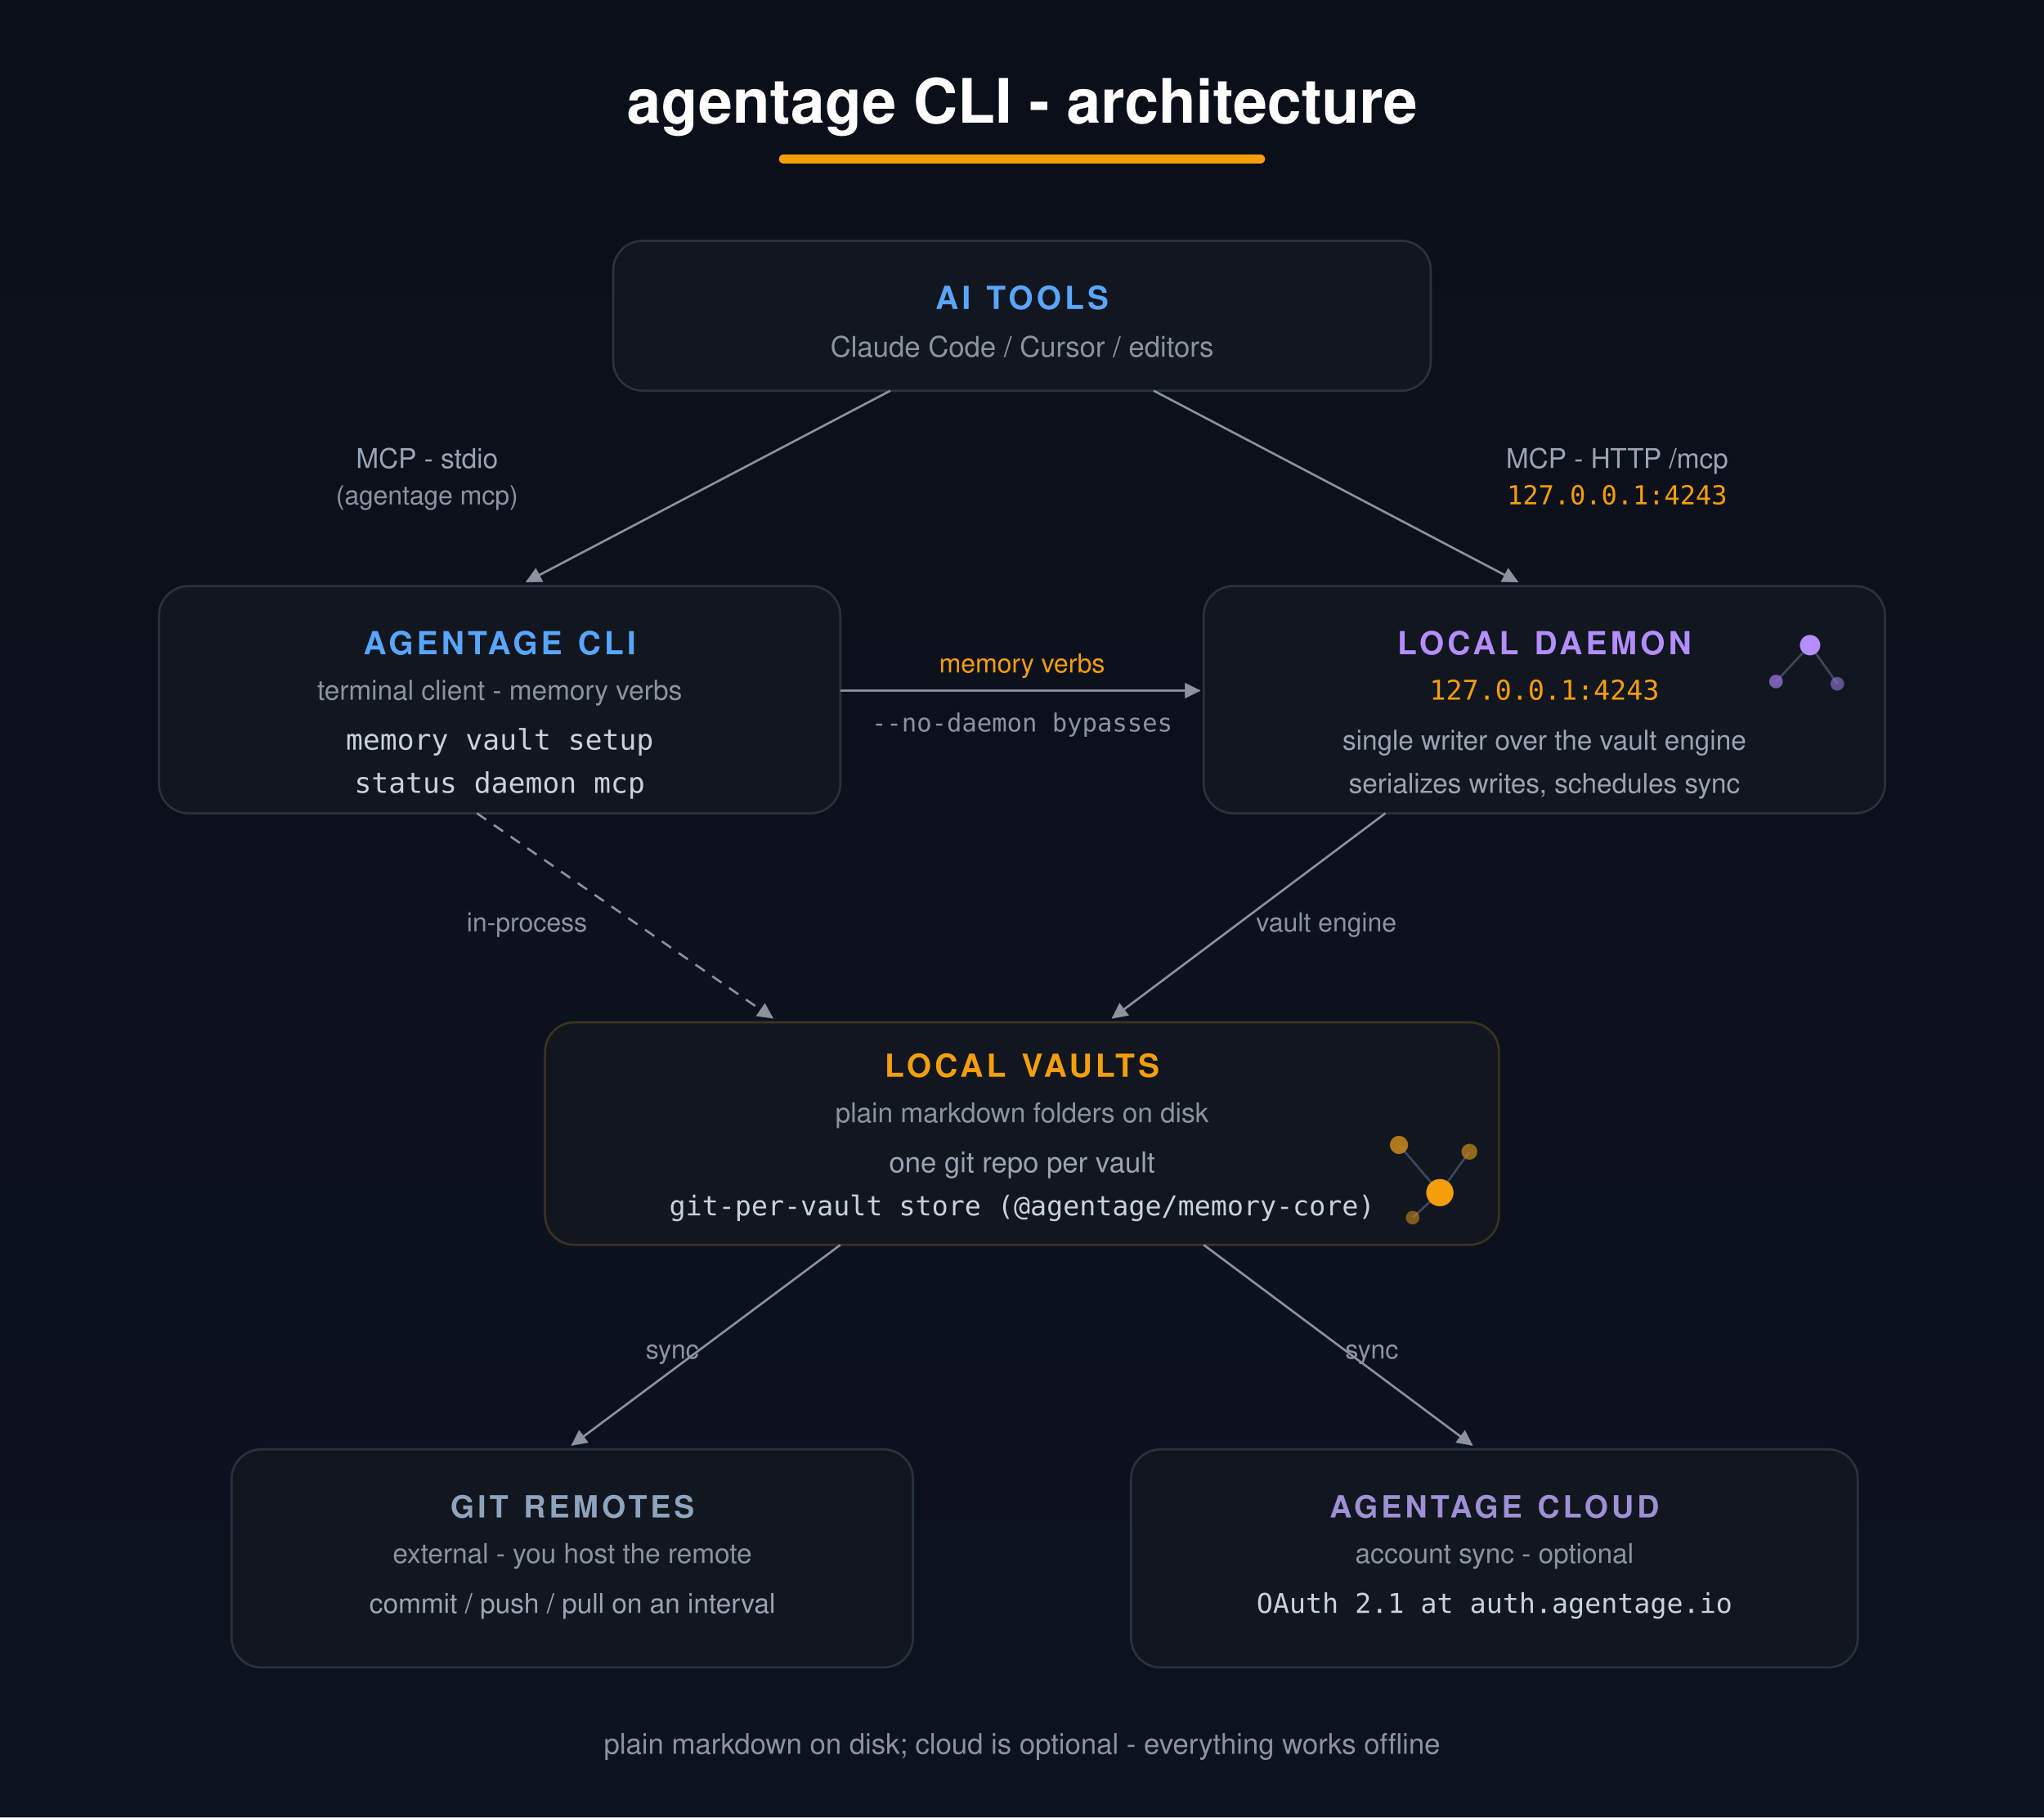
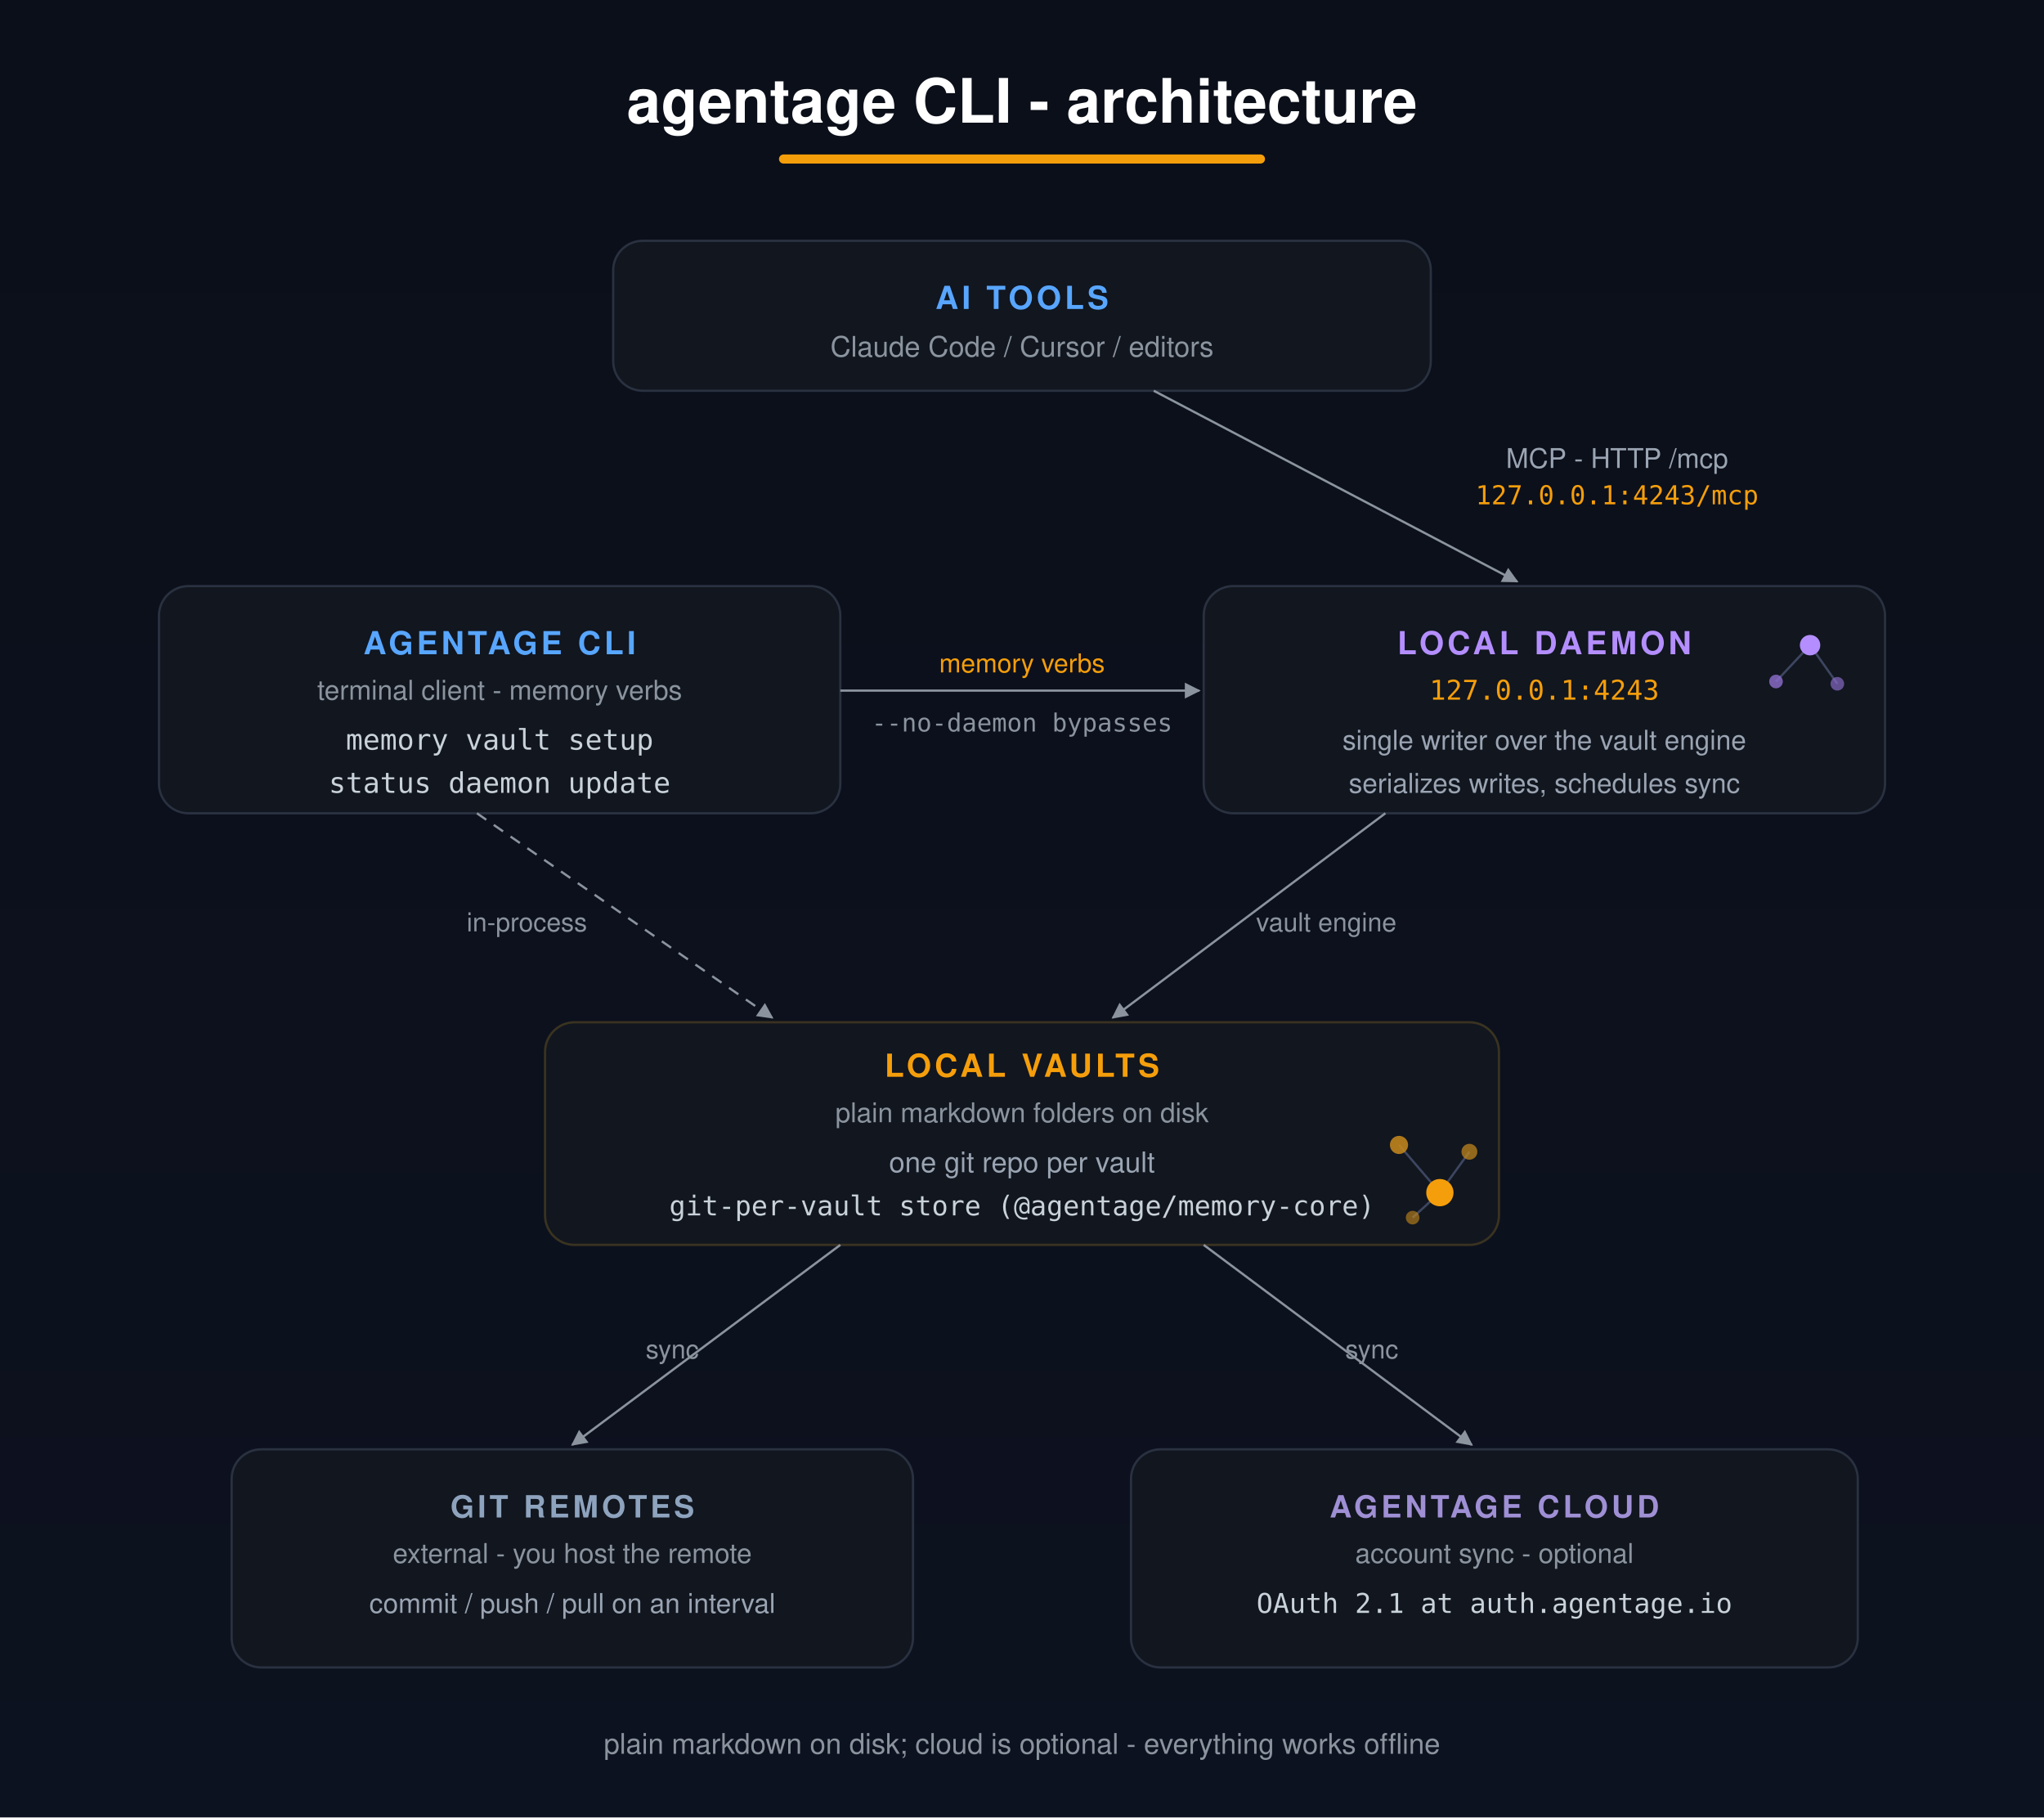
<svg xmlns="http://www.w3.org/2000/svg" viewBox="0 0 900 800" width="900" height="800" font-family="Segoe UI, Ubuntu, Helvetica, Arial, sans-serif">
  <defs>
    <linearGradient id="bg" x1="0" y1="0" x2="0" y2="1">
      <stop offset="0" stop-color="#0b0f19" />
      <stop offset="1" stop-color="#0d1220" />
    </linearGradient>
    <marker id="arrow" viewBox="0 0 10 10" refX="9" refY="5" markerWidth="7" markerHeight="7" orient="auto-start-reverse">
      <path d="M0,0 L10,5 L0,10 z" fill="#8b949e" />
    </marker>
  </defs>
  <rect x="0" y="0" width="900" height="800" fill="url(#bg)" />
  <text x="450" y="54" text-anchor="middle" font-size="27" font-weight="700" fill="#ffffff">agentage CLI - architecture</text>
  <rect x="343" y="68" width="214" height="4" rx="2" fill="#F59E0B" />
  <rect x="270" y="106" width="360" height="66" rx="13" fill="#11161f" stroke="#2a3140" stroke-width="1" />
  <text x="450" y="136" text-anchor="middle" font-size="14" font-weight="700" letter-spacing="1.5" fill="#58a6ff">AI TOOLS</text>
  <text x="450" y="157" text-anchor="middle" font-size="12.5" fill="#8b949e">Claude Code / Cursor / editors</text>
-   <line x1="392" y1="172" x2="232" y2="256" stroke="#8b949e" stroke-width="1" marker-end="url(#arrow)" />
-   <text x="188" y="206" text-anchor="middle" font-size="12" fill="#9aa4b2">MCP - stdio</text>
-   <text x="188" y="222" text-anchor="middle" font-size="11.5" fill="#8b949e">(agentage mcp)</text>
  <line x1="508" y1="172" x2="668" y2="256" stroke="#8b949e" stroke-width="1" marker-end="url(#arrow)" />
  <text x="712" y="206" text-anchor="middle" font-size="12" fill="#9aa4b2">MCP - HTTP /mcp</text>
-   <text x="712" y="222" text-anchor="middle" font-size="11.5" font-family="JetBrains Mono, Consolas, monospace" fill="#F59E0B">127.0.0.1:4243</text>
+   <text x="712" y="222" text-anchor="middle" font-size="11.5" font-family="JetBrains Mono, Consolas, monospace" fill="#F59E0B">127.0.0.1:4243/mcp</text>
  <rect x="70" y="258" width="300" height="100" rx="13" fill="#11161f" stroke="#2a3140" stroke-width="1" />
  <text x="220" y="288" text-anchor="middle" font-size="14" font-weight="700" letter-spacing="1.5" fill="#58a6ff">AGENTAGE CLI</text>
  <text x="220" y="308" text-anchor="middle" font-size="12" fill="#8b949e">terminal client - memory verbs</text>
  <text x="220" y="330" text-anchor="middle" font-size="12.5" font-family="JetBrains Mono, Consolas, monospace" fill="#c9d1d9">memory   vault   setup</text>
-   <text x="220" y="349" text-anchor="middle" font-size="12.5" font-family="JetBrains Mono, Consolas, monospace" fill="#c9d1d9">status   daemon   mcp</text>
+   <text x="220" y="349" text-anchor="middle" font-size="12.5" font-family="JetBrains Mono, Consolas, monospace" fill="#c9d1d9">status   daemon   update</text>
  <rect x="530" y="258" width="300" height="100" rx="13" fill="#11161f" stroke="#2a3140" stroke-width="1" />
  <text x="680" y="288" text-anchor="middle" font-size="14" font-weight="700" letter-spacing="1.5" fill="#b48eff">LOCAL DAEMON</text>
  <text x="680" y="308" text-anchor="middle" font-size="12" font-family="JetBrains Mono, Consolas, monospace" fill="#F59E0B">127.0.0.1:4243</text>
  <text x="680" y="330" text-anchor="middle" font-size="12" fill="#9aa4b2">single writer over the vault engine</text>
  <text x="680" y="349" text-anchor="middle" font-size="12" fill="#9aa4b2">serializes writes, schedules sync</text>
  <g>
    <line x1="797" y1="284" x2="782" y2="300" stroke="#3d4660" stroke-width="1" />
    <line x1="797" y1="284" x2="809" y2="301" stroke="#3d4660" stroke-width="1" />
    <circle cx="797" cy="284" r="4.5" fill="#b48eff" />
    <circle cx="782" cy="300" r="3" fill="#8f6fd0" opacity="0.8" />
    <circle cx="809" cy="301" r="3" fill="#8f6fd0" opacity="0.65" />
  </g>
  <line x1="370" y1="304" x2="528" y2="304" stroke="#8b949e" stroke-width="1" marker-end="url(#arrow)" />
  <text x="450" y="296" text-anchor="middle" font-size="11.5" fill="#F59E0B">memory verbs</text>
  <text x="450" y="322" text-anchor="middle" font-size="11" font-family="JetBrains Mono, Consolas, monospace" fill="#8b949e">--no-daemon bypasses</text>
  <line x1="610" y1="358" x2="490" y2="448" stroke="#8b949e" stroke-width="1" marker-end="url(#arrow)" />
  <text x="584" y="410" text-anchor="middle" font-size="11.5" fill="#8b949e">vault engine</text>
  <line x1="210" y1="358" x2="340" y2="448" stroke="#8b949e" stroke-width="1" stroke-dasharray="5 4" marker-end="url(#arrow)" />
  <text x="232" y="410" text-anchor="middle" font-size="11.5" fill="#8b949e">in-process</text>
  <rect x="240" y="450" width="420" height="98" rx="13" fill="#11161f" stroke="#3a3320" stroke-width="1" />
  <text x="450" y="474" text-anchor="middle" font-size="14" font-weight="700" letter-spacing="1.5" fill="#F59E0B">LOCAL VAULTS</text>
  <text x="450" y="494" text-anchor="middle" font-size="12" fill="#8b949e">plain markdown folders on disk</text>
  <text x="450" y="516" text-anchor="middle" font-size="12.5" fill="#9aa4b2">one git repo per vault</text>
  <text x="450" y="535" text-anchor="middle" font-size="12" font-family="JetBrains Mono, Consolas, monospace" fill="#c9d1d9">git-per-vault store (@agentage/memory-core)</text>
  <g>
    <line x1="634" y1="525" x2="616" y2="504" stroke="#3d4660" stroke-width="1" />
    <line x1="634" y1="525" x2="647" y2="507" stroke="#3d4660" stroke-width="1" />
    <line x1="634" y1="525" x2="622" y2="536" stroke="#3d4660" stroke-width="1" />
    <circle cx="634" cy="525" r="6" fill="#F59E0B" />
    <circle cx="616" cy="504" r="4" fill="#c98a1b" opacity="0.85" />
    <circle cx="647" cy="507" r="3.5" fill="#c98a1b" opacity="0.7" />
    <circle cx="622" cy="536" r="3" fill="#c98a1b" opacity="0.6" />
  </g>
  <line x1="370" y1="548" x2="252" y2="636" stroke="#8b949e" stroke-width="1" marker-end="url(#arrow)" />
  <text x="296" y="598" text-anchor="middle" font-size="11.5" fill="#8b949e">sync</text>
  <line x1="530" y1="548" x2="648" y2="636" stroke="#8b949e" stroke-width="1" marker-end="url(#arrow)" />
  <text x="604" y="598" text-anchor="middle" font-size="11.5" fill="#8b949e">sync</text>
  <rect x="102" y="638" width="300" height="96" rx="13" fill="#11161f" stroke="#2a3140" stroke-width="1" />
  <text x="252" y="668" text-anchor="middle" font-size="13.5" font-weight="700" letter-spacing="1.5" fill="#8ea3bd">GIT REMOTES</text>
  <text x="252" y="688" text-anchor="middle" font-size="12" fill="#8b949e">external - you host the remote</text>
  <text x="252" y="710" text-anchor="middle" font-size="12" fill="#9aa4b2">commit / push / pull on an interval</text>
  <rect x="498" y="638" width="320" height="96" rx="13" fill="#11161f" stroke="#2a3140" stroke-width="1" />
  <text x="658" y="668" text-anchor="middle" font-size="13.5" font-weight="700" letter-spacing="1.5" fill="#9f8fd4">AGENTAGE CLOUD</text>
  <text x="658" y="688" text-anchor="middle" font-size="12" fill="#8b949e">account sync - optional</text>
  <text x="658" y="710" text-anchor="middle" font-size="12" font-family="JetBrains Mono, Consolas, monospace" fill="#c9d1d9">OAuth 2.1 at auth.agentage.io</text>
  <text x="450" y="772" text-anchor="middle" font-size="12.5" fill="#8b949e">plain markdown on disk; cloud is optional - everything works offline</text>
</svg>
